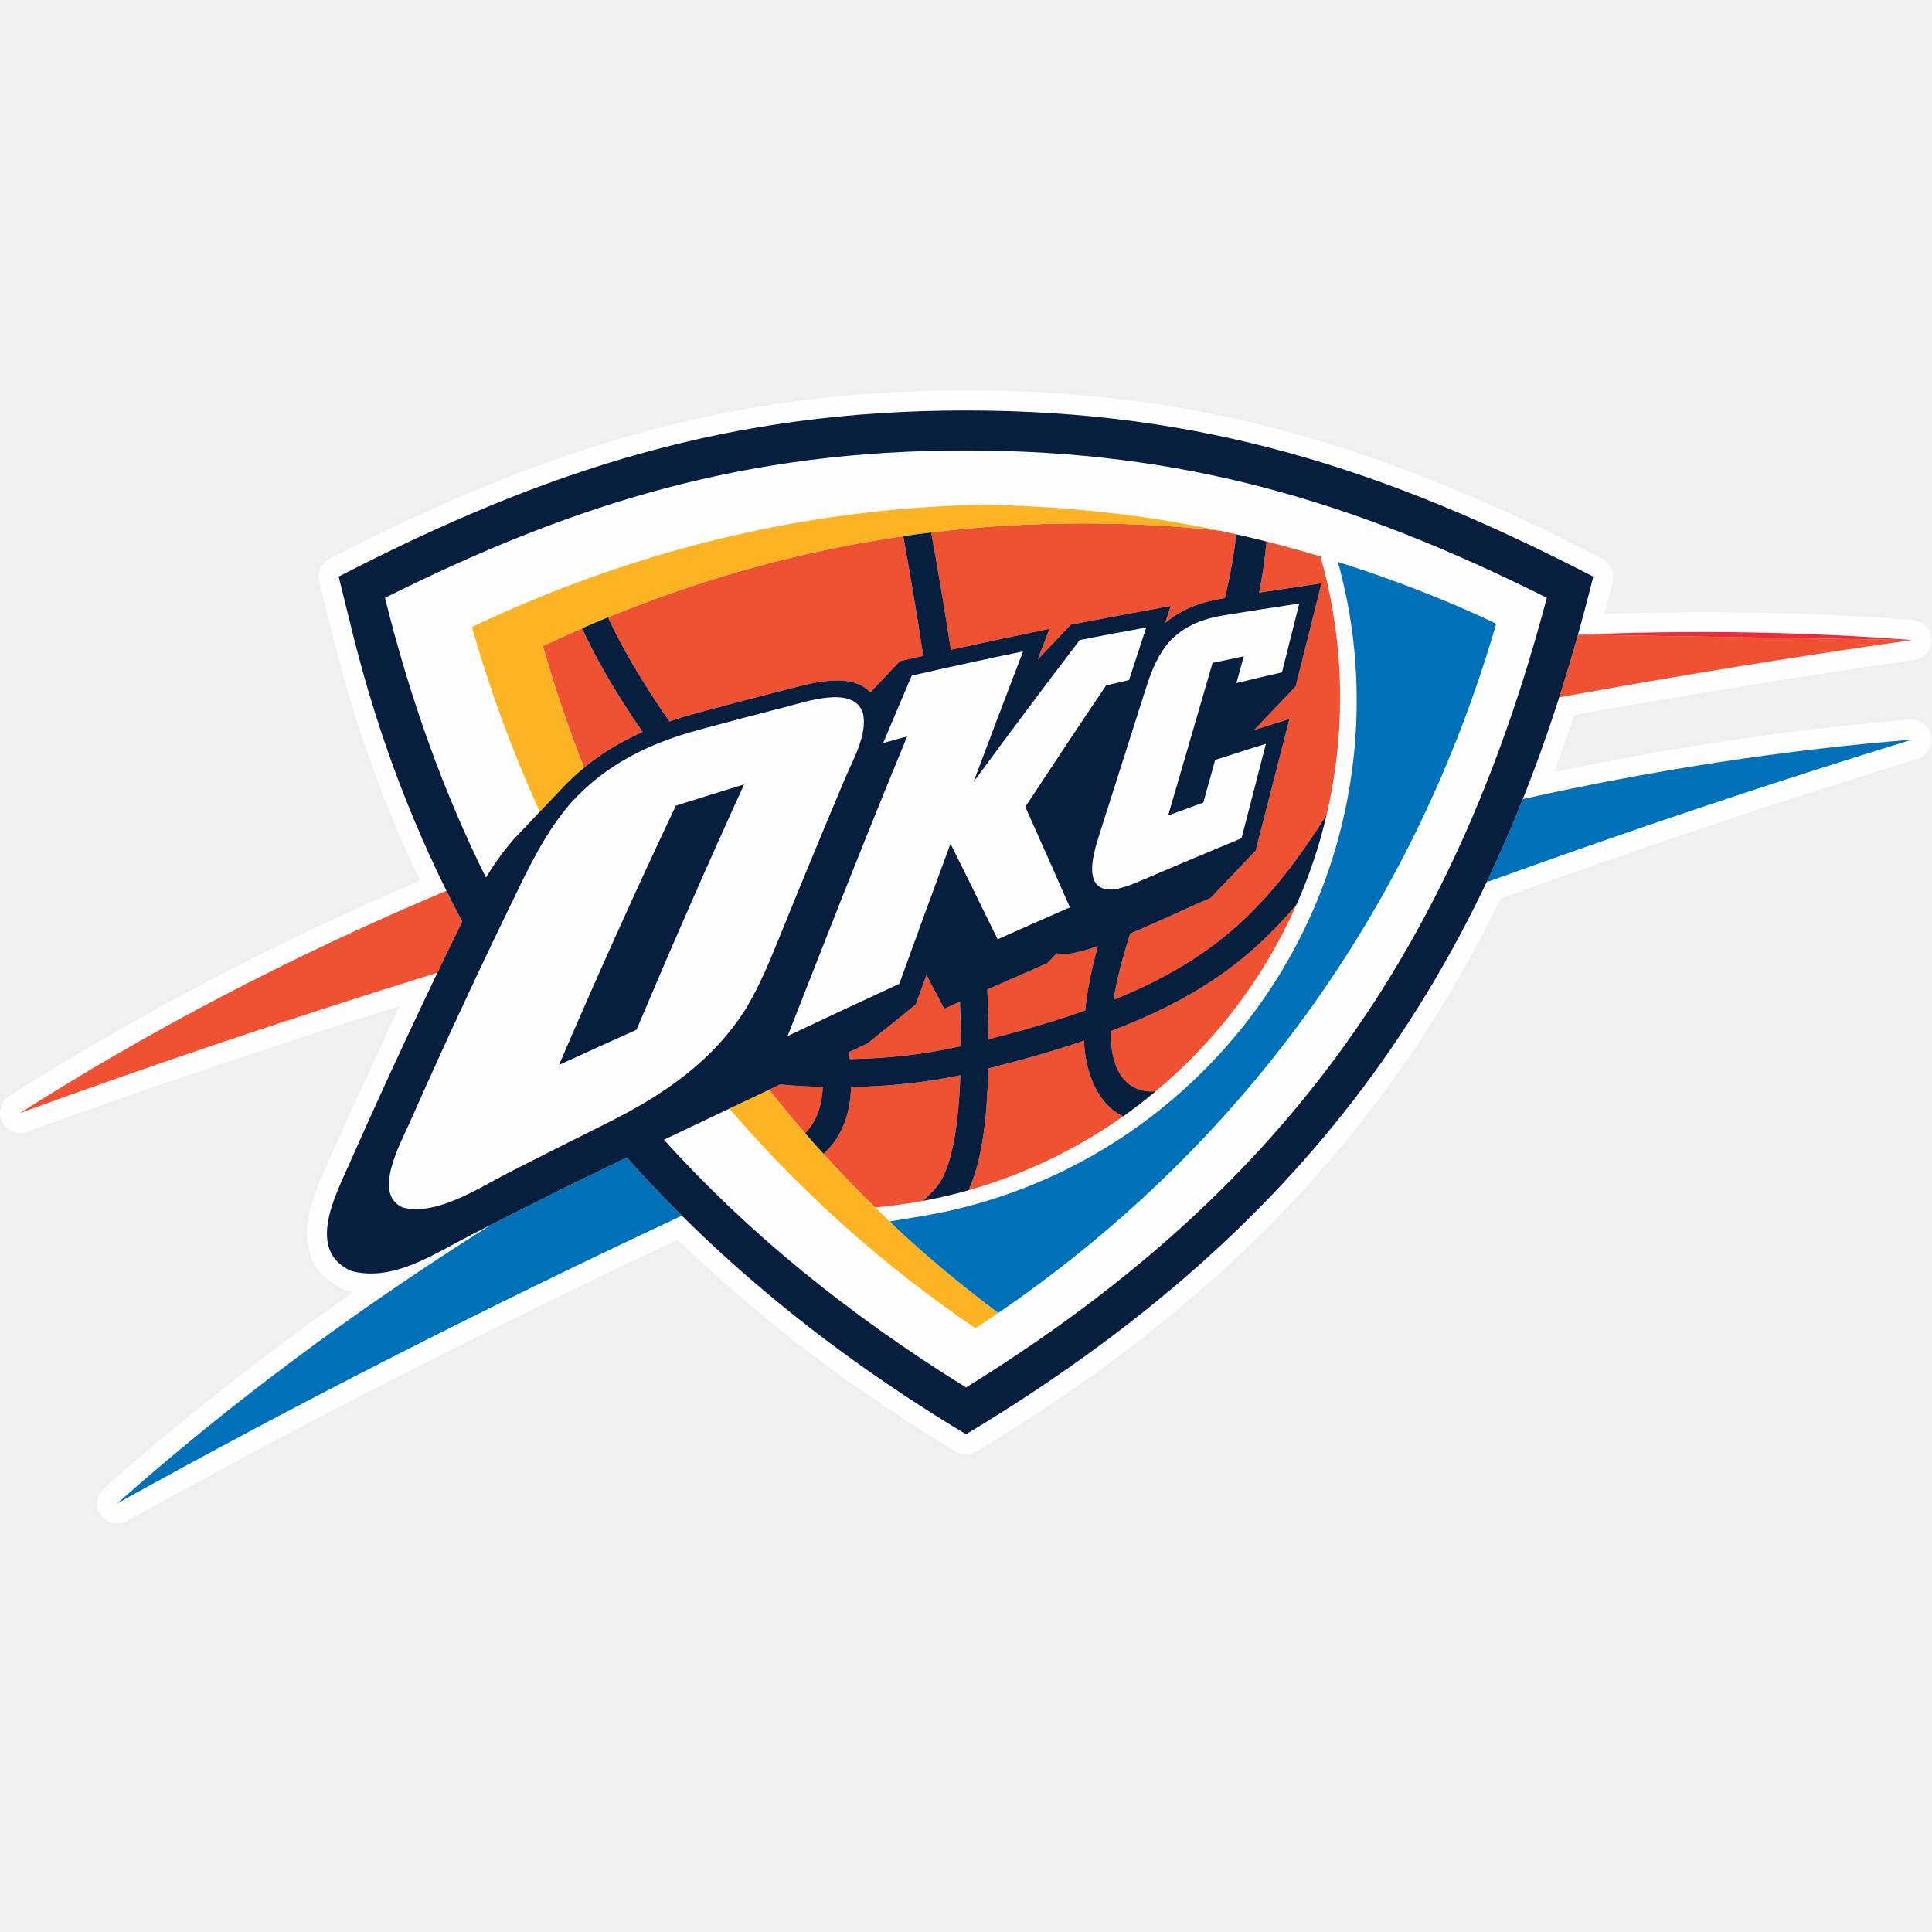
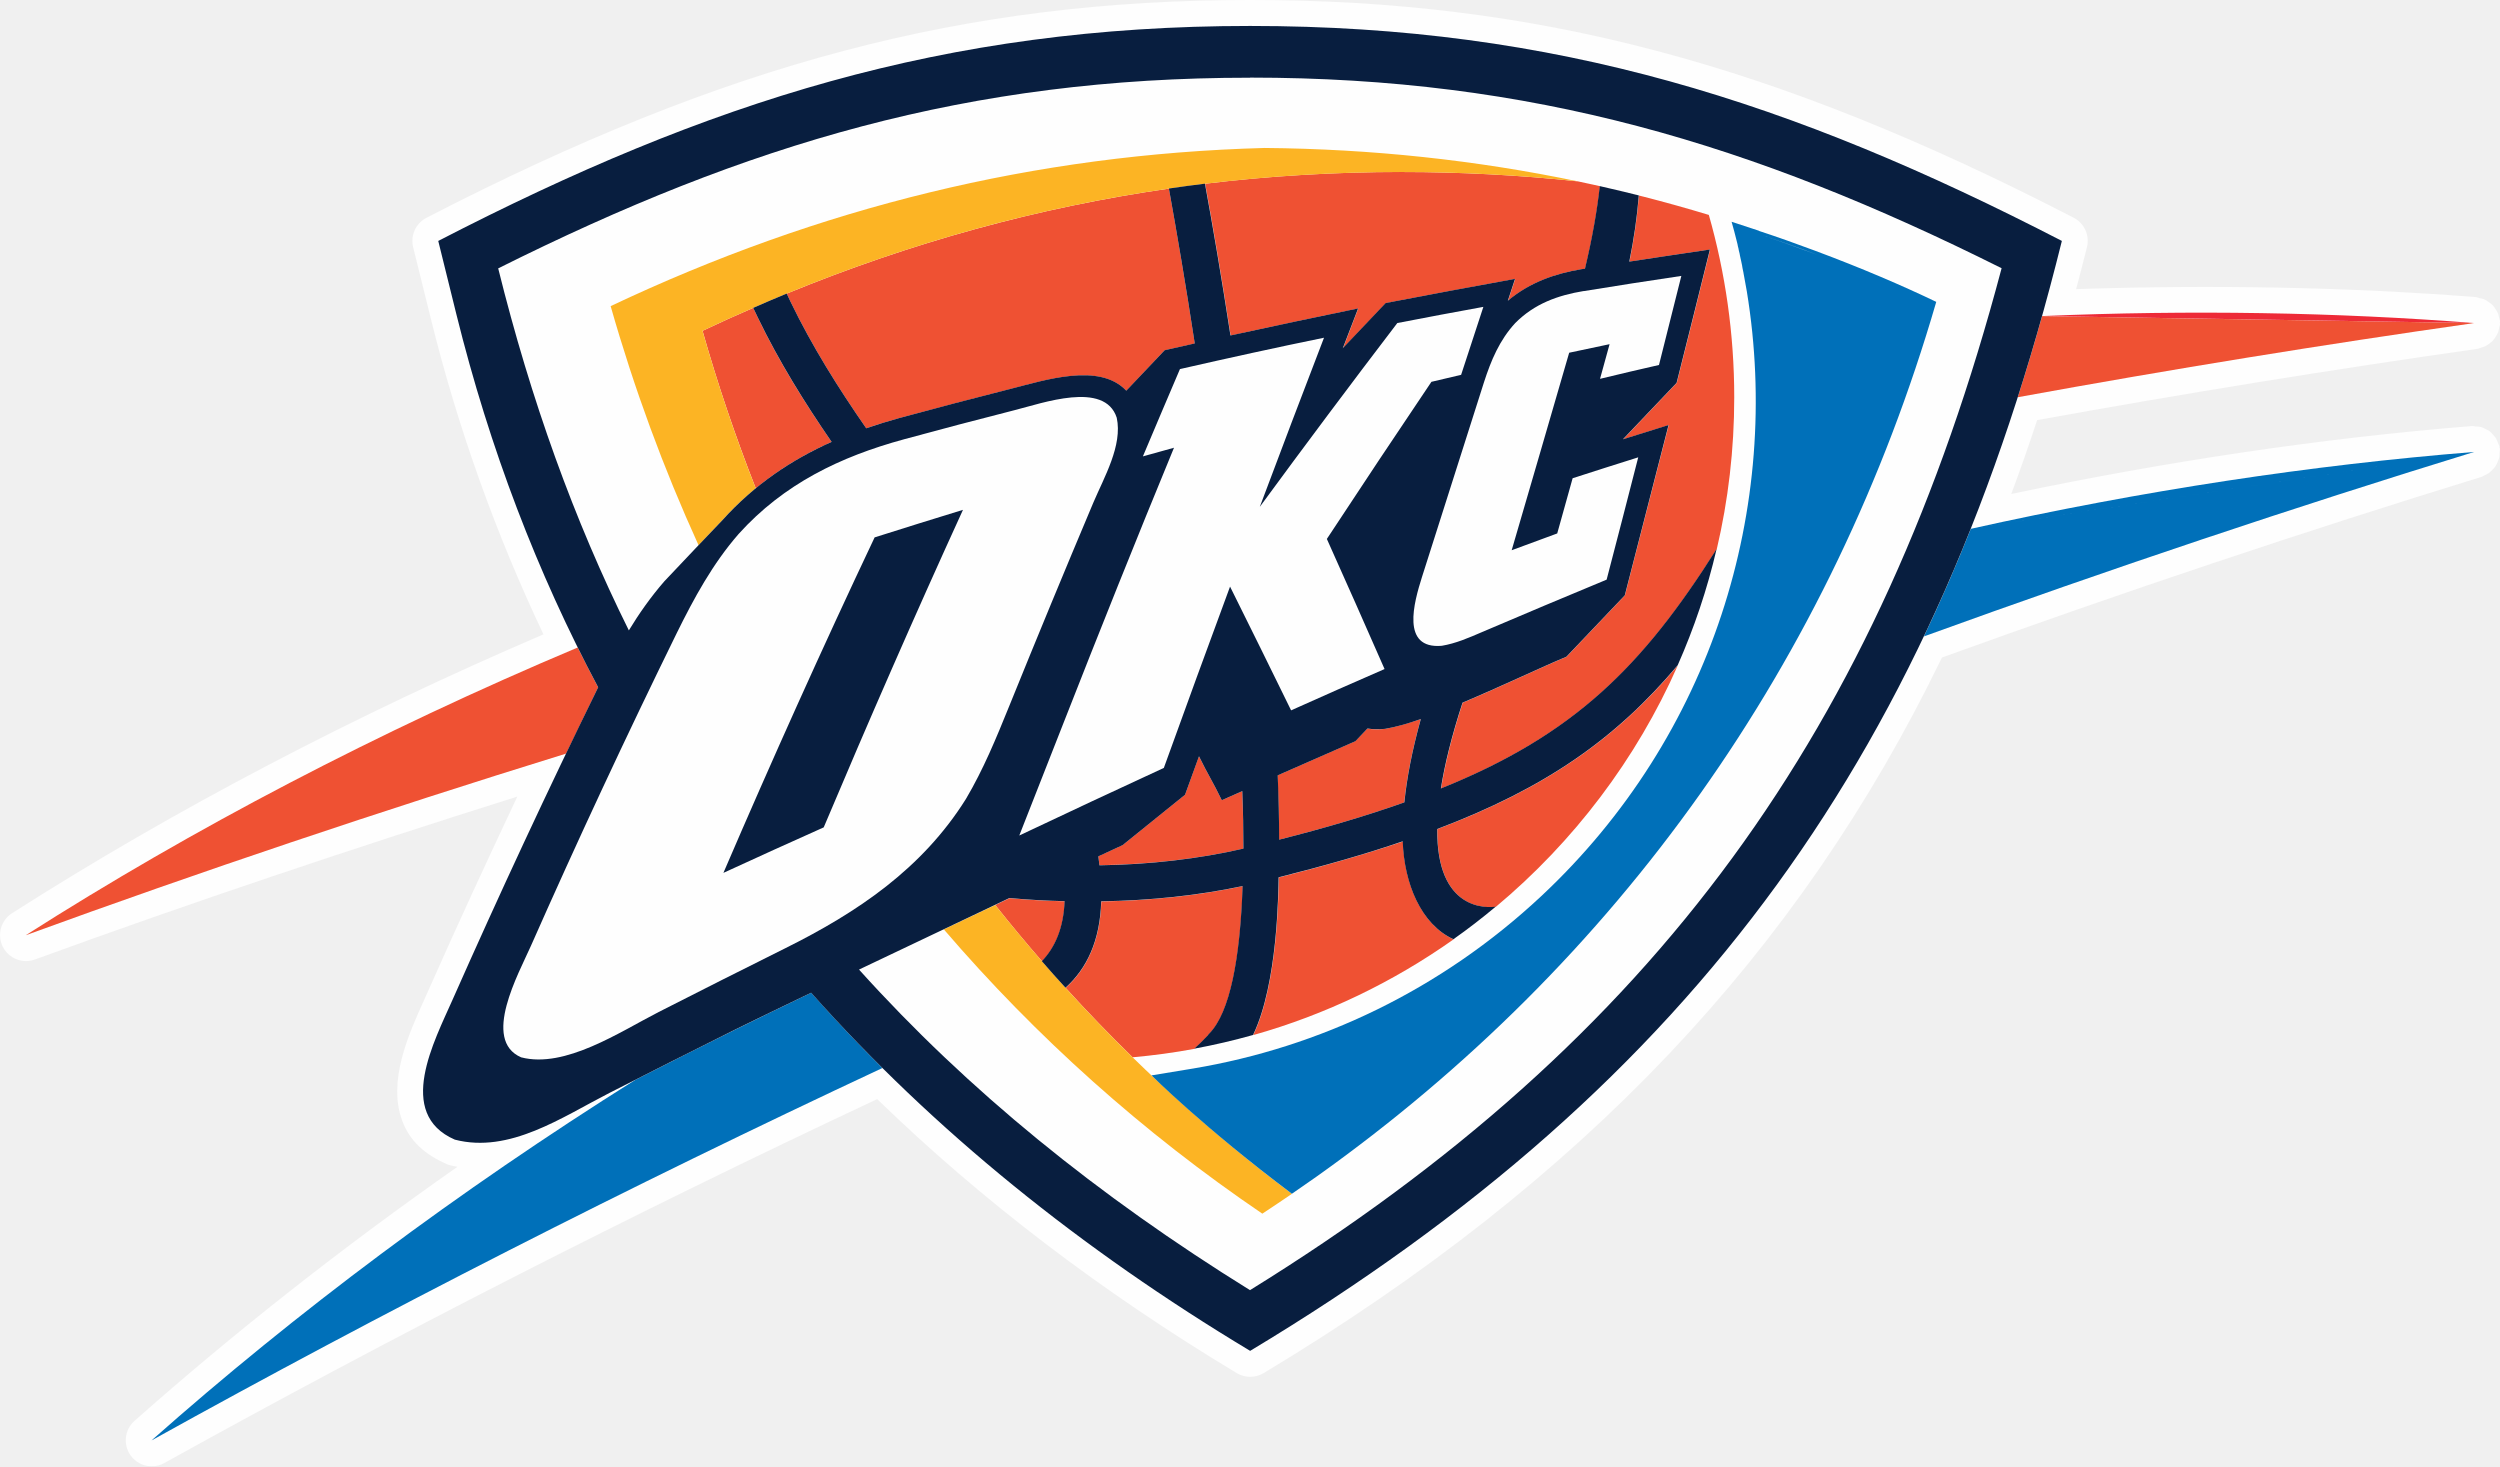
- <svg xmlns="http://www.w3.org/2000/svg" xmlns:xlink="http://www.w3.org/1999/xlink" width="500" height="500" viewBox="0 0 500 500">
+ <svg xmlns="http://www.w3.org/2000/svg" id="Ebene_1" version="1.1" viewBox="0 0 499.96 293.24">
  <defs>
-     <path id="a" d="M499.962 293.543H0V.305h499.962z" />
+     <style>
+       .st0 {
+         fill: none;
+       }
+ 
+       .st1 {
+         mask: url(#mask);
+       }
+ 
+       .st2 {
+         fill: #081e3f;
+       }
+ 
+       .st3 {
+         fill: #fff;
+         fill-rule: evenodd;
+       }
+ 
+       .st4 {
+         fill: #ed2a37;
+       }
+ 
+       .st5 {
+         fill: #0070b9;
+       }
+ 
+       .st6 {
+         fill: #fefefe;
+       }
+ 
+       .st7 {
+         fill: #ef5133;
+       }
+ 
+       .st8 {
+         fill: #fcb424;
+       }
+     </style>
+     <mask id="mask" x="0" y="0" width="499.96" height="293.24" maskUnits="userSpaceOnUse">
+       <g id="b">
+         <path id="a" class="st3" d="M499.96,293.24H0V0h499.96v293.24Z" />
+       </g>
+     </mask>
  </defs>
-   <g fill="none" fill-rule="evenodd">
-     <g transform="translate(0 100.7346)">
-       <mask id="b" fill="#fff">
-         <use xlink:href="#a" />
-       </mask>
-       <path d="M268.556 69.945v.01l-.01.01.01-.021zm15.565 74.181v-.01h.01c-.01 0-.01.01-.01.01zM499.848 89.813c-.021-.093.01-.187-.01-.281-.062-.239-.207-.426-.29-.655-.124-.322-.228-.644-.404-.935-.166-.26-.373-.468-.58-.696-.228-.239-.425-.488-.694-.696-.28-.197-.58-.333-.891-.478-.259-.125-.508-.27-.788-.353-.352-.093-.715-.104-1.088-.125-.249-.021-.477-.114-.736-.093-30.105 2.421-61.059 7.055-92.148 13.591a419.508 419.508 0 0 0 5.181-14.776c29.441-5.33 59.069-10.131 88.117-14.256.228-.031.404-.156.622-.218.311-.083.611-.166.891-.301.3-.156.56-.343.829-.54.249-.187.477-.364.684-.582.228-.249.404-.519.58-.81.155-.26.321-.509.435-.8.124-.312.176-.644.238-.987.041-.229.155-.426.166-.665 0-.094-.041-.187-.041-.281 0-.093.041-.187.031-.291-.01-.26-.135-.488-.186-.738-.062-.312-.114-.623-.228-.914-.135-.312-.332-.582-.518-.862-.166-.26-.311-.509-.528-.727-.228-.249-.518-.426-.798-.624-.249-.177-.466-.364-.746-.488-.332-.156-.684-.218-1.036-.291-.249-.062-.466-.187-.725-.208-25.825-2.016-52.706-2.504-79.982-1.6.736-2.764 1.461-5.559 2.166-8.396.58-2.338-.518-4.769-2.653-5.871C354.797 12.92 307.075.306 250.016.306c-57.069 0-104.791 12.615-164.741 43.559-2.135 1.101-3.233 3.533-2.663 5.871l3.627 14.651c5.451 21.977 13.047 42.977 22.426 62.782-37.825 16.23-73.598 34.934-106.263 55.758-2.228 1.424-3.036 4.302-1.876 6.681.902 1.818 2.736 2.899 4.653 2.899.591 0 1.192-.104 1.772-.312 31.172-11.357 63.639-22.247 96.501-32.586-6.021 12.76-11.949 25.582-17.648 38.457l-.922 2.057c-3.15 6.941-7.472 16.459-4.404 24.45 1.451 3.782 4.29 6.609 9.202 8.676.601.156 1.192.291 1.793.395-22.964 16.085-44.592 33.095-64.582 50.812-1.979 1.756-2.321 4.728-.798 6.889 1.005 1.424 2.601 2.203 4.239 2.203a5.109 5.109 0 0 0 2.508-.655c45.38-25.188 93.34-49.669 142.575-72.788 20.799 20.2 44.903 38.571 71.94 54.812 1.637.977 3.679.977 5.327 0 63.733-38.311 106.998-83.917 135.673-143.124 36.198-13.093 72.51-25.24 107.952-36.14.228-.073.394-.229.611-.322.28-.125.539-.249.788-.416.29-.208.528-.447.777-.696.197-.218.394-.416.56-.665.197-.291.321-.592.456-.914.114-.27.238-.54.3-.842.072-.343.072-.686.083-1.039 0-.229.083-.447.052-.675-.01-.094-.072-.177-.083-.27z" fill="#FEFEFE" fill-rule="nonzero" mask="url(#b)" />
-     </g>
-     <path d="M494.784 191.421c-36.074 11.087-72.811 23.39-110.035 36.888 3.316-6.952 6.425-14.121 9.368-21.509M394.119 206.8c34.405-7.668 68.126-12.771 100.666-15.379M30.325 389.082c28.778-25.51 61.225-49.783 96.78-72.123 6.684-3.398 13.379-6.764 20.104-10.1 2.767-1.372 8.187-4.011 15.006-7.294 4.58 5.164 9.327 10.173 14.239 15.056-51.059 23.878-99.91 48.806-146.129 74.461" fill="#0070B9" fill-rule="nonzero" />
-     <path d="M494.784 165.648c-29.897 4.25-60.354 9.186-91.267 14.828 1.71-5.299 3.316-10.713 4.871-16.22" fill="#EF5133" fill-rule="nonzero" />
-     <path d="M408.388 164.252c29.742-1.257 58.644-.769 86.397 1.392" fill="#ED2A37" fill-rule="nonzero" />
-     <path d="M5.181 288.045c33.4-21.291 70.396-40.68 110.346-57.524 1.327 2.681 2.705 5.351 4.093 7.98-2.135 4.406-4.28 8.801-6.394 13.228-37.141 11.492-73.194 23.619-108.045 36.316" fill="#EF5133" fill-rule="nonzero" />
-     <path d="M250.008 116.58c56.302 0 100.459 13.207 150.305 38.124-24.384 92.167-69.018 154.076-150.295 204.379-30.54-18.943-56.499-40.057-78.189-64.122 9.648-4.593 20.529-9.768 30.084-14.298 3.865.353 7.575.54 11.026.634-.218 5.31-1.886 9.206-4.56 12.002 1.554 1.777 3.14 3.564 4.726 5.31 4.218-3.782 6.923-9.352 7.14-17.291 9.886-.156 19.431-1.174 28.291-3.055-.497 14.516-2.518 25.208-6.643 29.448-.145.135-.218.239-.29.385-1.026 1.081-1.948 1.995-2.746 2.691 3.99-.727 7.897-1.652 11.762-2.743 4.974-10.318 5.037-28.388 5.109-31.526 9.233-2.328 17.441-4.665 24.83-7.201.29 8.489 3.669 16.594 10.135 19.587 2.912-2.057 5.731-4.25 8.456-6.515-1.637.249-11.855.956-11.71-15.534 21.628-8.178 35.711-18.028 48.105-32.752 3.275-7.409 5.917-15.181 7.783-23.234-14.819 23.452-28.478 37.137-55.142 47.871.756-4.728 2.124-10.38 4.332-17.155 7.772-3.263 15.886-7.159 20.778-9.175l11.658-12.282c2.933-11.347 5.845-22.704 8.757-34.051l-9.12 2.847 10.715-11.295c2.259-8.884 4.466-17.789 6.674-26.673-5.368.79-10.746 1.59-16.125 2.431.902-4.447 1.544-8.843 1.886-13.238-2.591-.655-5.181-1.288-7.793-1.87-.549 4.936-1.513 10.412-2.974 16.511l-.736.114c-5.036.852-10.197 2.515-14.684 6.307l1.44-4.375c-8.643 1.569-17.254 3.159-25.866 4.832l-8.581 9.04.28-.727 2.777-7.242c-8.518 1.756-17.016 3.554-25.524 5.414-1.772-11.524-3.555-21.935-5.099-30.362-2.415.281-4.829.623-7.223.966 1.554 8.521 3.368 19.192 5.181 30.975l-6.031 1.361-7.658 8.095c-5.368-5.694-16.26-2.099-23.13-.364-7.441 1.881-14.871 3.834-22.301 5.84-2.218.613-4.425 1.288-6.591 2.037-5.565-8.043-10.798-16.345-15.12-25.281l-.777-1.652a235.681 235.681 0 0 0-6.705 2.847l.953 1.974c4.207 8.739 9.275 16.906 14.736 24.834-8.011 3.575-15.41 8.531-21.825 15.618 0 0-10.415 10.931-11.638 12.272-2.705 3.117-5.037 6.432-7.099 9.809-10.933-22.07-19.607-46.084-26.115-72.404 49.856-24.917 94.034-38.145 150.367-38.135zm5.503 139.519c5.181-2.286 10.363-4.551 15.524-6.827l2.425-2.525c1.016.166 2.187.197 3.503.073 2.021-.343 4.487-1.039 7.161-1.974-1.741 6.37-2.798 11.877-3.275 16.667-7.368 2.608-15.638 5.071-25.037 7.45-.01-4.115-.114-8.417-.301-12.864zm-35.856 16.199l4.86-2.265 12.477-10.058 2.777-7.689c1.803 3.658 2.777 5.092 4.57 8.78l4.104-1.808c.145 3.959.207 7.814.207 11.492-9.005 2.068-18.736 3.18-28.778 3.336l-.218-1.787z" fill="#FEFEFE" fill-rule="nonzero" />
-     <path d="M280.338 135.443c11.897 0 23.638.623 35.214 1.87 8.809 1.849 17.534 4.094 26.187 6.713 3.295 11.586 5.078 23.826 5.078 36.462 0 10.464-1.202 20.616-3.492 30.373-14.819 23.452-28.478 37.148-55.142 47.881.756-4.728 2.135-10.391 4.332-17.155 7.772-3.273 15.886-7.159 20.767-9.185l11.669-12.282c2.933-11.347 5.845-22.704 8.757-34.051l-9.119 2.847 10.726-11.295c2.249-8.884 4.466-17.779 6.663-26.663-5.368.779-10.746 1.579-16.125 2.421.902-4.437 1.544-8.843 1.886-13.238a283.188 283.188 0 0 0-7.793-1.86c-.539 4.925-1.513 10.412-2.974 16.511l-.736.114c-5.047.852-10.197 2.515-14.684 6.297l1.44-4.375c-8.643 1.569-17.254 3.169-25.866 4.832l-8.581 9.04.29-.727 2.767-7.232c-8.508 1.746-17.016 3.554-25.524 5.414-1.772-11.524-3.544-21.935-5.099-30.362 12.902-1.569 26.021-2.348 39.359-2.348zm55.204 98.651c-8.301 18.808-20.84 35.298-36.385 48.287-1.648.249-11.876.956-11.721-15.534 21.638-8.178 35.711-18.028 48.105-32.752zm-44.851 54.802c-12.052 8.51-25.545 15.046-40.063 19.14 4.964-10.318 5.026-28.388 5.109-31.516 9.223-2.328 17.43-4.676 24.819-7.201.29 8.479 3.668 16.584 10.135 19.577zM238.866 310.79c-4.073.758-8.197 1.32-12.373 1.694a318.468 318.468 0 0 1-13.389-13.882c4.207-3.782 6.922-9.352 7.14-17.28 9.886-.166 19.431-1.174 28.291-3.065-.497 14.516-2.518 25.208-6.632 29.448-.155.135-.228.249-.29.385-1.047 1.091-1.959 1.995-2.746 2.702zm-30.478-17.498c-3.202-3.678-6.322-7.44-9.358-11.264l2.881-1.372c3.865.364 7.575.551 11.026.634-.207 5.31-1.886 9.217-4.549 12.002zm-57.245-94.599c-4.031-10.256-7.596-20.761-10.643-31.495 3.347-1.59 6.736-3.117 10.135-4.593l.943 1.985c4.207 8.739 9.275 16.896 14.736 24.824-5.368 2.39-10.467 5.414-15.171 9.279zm6.187-38.935c24.83-10.194 50.219-17.218 76.438-21 1.544 8.521 3.358 19.182 5.171 30.975l-6.031 1.351-7.658 8.105c-5.378-5.694-16.27-2.099-23.13-.374-7.441 1.901-14.881 3.834-22.301 5.84-2.218.613-4.425 1.288-6.591 2.037-5.565-8.043-10.798-16.345-15.12-25.281l-.777-1.652zm98.19 96.334c5.171-2.286 10.353-4.551 15.513-6.816l2.425-2.525c1.016.156 2.187.208 3.503.062 2.01-.343 4.477-1.039 7.171-1.964-1.751 6.359-2.798 11.867-3.285 16.657-7.368 2.619-15.638 5.071-25.037 7.461-.01-4.125-.114-8.417-.29-12.874zm-35.866 16.199l4.86-2.255L236.99 259.968l2.777-7.689c1.803 3.668 2.788 5.091 4.57 8.791l4.104-1.818c.145 3.969.207 7.824.207 11.513-9.005 2.047-18.736 3.159-28.778 3.315l-.218-1.787z" fill="#EF5133" fill-rule="nonzero" />
-     <path d="M252.441 343.749c-23.928-16.252-45.255-35.381-63.691-56.849l10.28-4.873c3.036 3.824 6.156 7.575 9.358 11.264a375.982 375.982 0 0 0 4.715 5.32c13.659 15.036 28.778 28.804 45.255 41.169a391.68 391.68 0 0 1-5.917 3.969zM139.702 210.08c-6.995-15.347-12.881-31.308-17.576-47.819 41.721-19.743 84.925-30.393 130.781-31.63 21.441.187 42.281 2.432 62.655 6.681-11.586-1.236-23.327-1.87-35.224-1.87-13.348 0-26.457.79-39.359 2.348-2.415.281-4.819.613-7.213.966-26.229 3.782-51.608 10.806-76.438 21-2.249.925-4.477 1.87-6.705 2.857-3.389 1.465-6.777 2.993-10.125 4.582 3.047 10.734 6.601 21.239 10.643 31.495-2.311 1.891-4.539 4.011-6.643 6.338l-4.798 5.05z" fill="#FCB424" fill-rule="nonzero" />
-     <path d="M87.645 149.219c53.929-27.837 101.236-42.987 162.368-42.987 61.1 0 108.418 15.15 162.326 42.987-25.047 101.187-72.873 168.198-162.326 221.971-33.763-20.283-63.266-44.047-87.796-71.624-6.819 3.284-12.239 5.912-15.016 7.284-8.446 4.219-16.892 8.458-25.296 12.75-9.482 4.853-20.011 12.188-30.934 9.352-11.938-5.196-4.073-19.774-.425-28.055 9.285-20.979 18.975-41.782 29.079-62.397-12.135-22.839-21.68-47.673-28.364-74.627l-3.617-14.651zm162.368-32.638c-56.344-.01-100.511 13.217-150.378 38.135 6.518 26.299 15.182 50.354 26.125 72.404 2.052-3.377 4.383-6.692 7.099-9.819 1.212-1.33 11.638-12.261 11.638-12.261 6.404-7.097 13.814-12.053 21.814-15.617-5.461-7.928-10.518-16.096-14.736-24.834l-.943-1.974c2.228-.987 4.456-1.933 6.705-2.857l.777 1.663c4.321 8.926 9.544 17.228 15.12 25.281 2.166-.748 4.363-1.423 6.591-2.037 7.42-2.016 14.85-3.959 22.301-5.85 6.86-1.725 17.752-5.32 23.12.374l7.669-8.095 6.021-1.361c-1.803-11.783-3.627-22.455-5.171-30.975 2.394-.343 4.808-.686 7.213-.966 1.554 8.427 3.326 18.839 5.099 30.362 8.508-1.86 17.016-3.658 25.535-5.414l-2.777 7.232-.29.727 8.581-9.04c8.612-1.663 17.234-3.263 25.866-4.832l-1.44 4.385c4.487-3.793 9.648-5.455 14.684-6.307l.746-.114c1.451-6.099 2.425-11.575 2.964-16.511 2.611.582 5.213 1.216 7.803 1.86-.352 4.395-.995 8.801-1.897 13.238 5.378-.831 10.767-1.631 16.125-2.421-2.197 8.884-4.415 17.779-6.663 26.673l-10.726 11.284 9.12-2.847c-2.902 11.357-5.824 22.704-8.746 34.061l-11.669 12.272c-4.881 2.026-13.006 5.923-20.778 9.185-2.197 6.764-3.575 12.428-4.332 17.155 26.664-10.734 40.323-24.429 55.142-47.881-1.865 8.063-4.508 15.836-7.783 23.244-12.394 14.724-26.467 24.575-48.095 32.752-.155 16.49 10.073 15.773 11.71 15.524-2.725 2.276-5.555 4.468-8.467 6.515-6.466-2.982-9.845-11.087-10.135-19.576-7.389 2.535-15.586 4.873-24.82 7.201-.083 3.128-.145 21.208-5.109 31.526a131.502 131.502 0 0 1-11.762 2.743c.788-.696 1.71-1.611 2.746-2.702.062-.135.135-.239.29-.374 4.114-4.239 6.135-14.932 6.632-29.448-8.86 1.881-18.405 2.889-28.281 3.055-.218 7.928-2.933 13.508-7.14 17.28-1.596-1.725-3.171-3.522-4.726-5.31 2.674-2.785 4.342-6.681 4.549-12.002-3.451-.083-7.151-.27-11.026-.634-9.555 4.53-20.425 9.726-30.084 14.308 21.69 24.065 47.66 45.18 78.189 64.112 81.277-50.292 125.911-112.212 150.305-204.369-49.856-24.917-94.003-38.124-150.305-38.124zm5.503 139.508c.186 4.458.28 8.76.29 12.874 9.41-2.39 17.669-4.842 25.037-7.461.487-4.79 1.534-10.297 3.285-16.657-2.684.946-5.15 1.631-7.161 1.964-1.316.135-2.487.093-3.513-.073l-2.415 2.535c-5.171 2.265-10.353 4.53-15.524 6.816zm-35.866 16.21l.218 1.787c10.042-.145 19.773-1.268 28.788-3.336 0-3.678-.062-7.533-.218-11.503l-4.104 1.818c-1.782-3.689-2.767-5.123-4.56-8.78l-2.788 7.689-12.477 10.069-4.86 2.255z" fill="#081E3F" fill-rule="nonzero" />
-     <path d="M180.761 188.905c-12.684 3.46-24.001 8.895-33.058 18.943-5.202 5.975-8.912 12.822-12.373 19.826-10.135 20.668-19.856 41.512-29.162 62.543-2.425 5.486-9.886 18.828-1.948 22.278 8.788 2.286 19.773-5.112 27.524-9.071 8.425-4.291 16.861-8.552 25.327-12.76 14.415-7.17 27.338-15.867 36.105-29.843 3.492-5.902 6.093-12.23 8.653-18.548 5.503-13.581 11.109-27.162 16.819-40.691 2.145-5.071 5.886-11.461 4.694-17-2.404-7.429-14.923-2.889-20.374-1.528-7.399 1.891-14.809 3.834-22.208 5.85m-16.032 77.599c-6.705 3.003-13.379 6.016-20.063 9.102 9.689-22.527 19.741-44.899 30.239-67.094 5.865-1.87 11.752-3.689 17.669-5.507-9.607 21.031-18.871 42.208-27.846 63.499m114.719-100.875c-9.285 12.168-18.457 24.429-27.514 36.773 4.228-11.295 8.518-22.579 12.84-33.822-9.627 1.974-19.223 4.084-28.809 6.266-2.477 5.819-4.964 11.627-7.41 17.457 2.073-.582 4.155-1.153 6.218-1.725-7.555 18.309-14.902 36.68-22.115 55.082a12539.692 12539.692 0 0 0-8.829 22.465c9.627-4.551 19.255-9.071 28.913-13.518 4.373-12.105 8.777-24.201 13.244-36.264 4.093 8.23 8.166 16.48 12.208 24.751 6.207-2.795 12.446-5.538 18.695-8.261-3.803-8.687-7.658-17.353-11.544-26.019 6.912-10.516 13.876-20.99 20.913-31.422a613.555 613.555 0 0 1 5.938-1.403l4.446-13.591c-5.731 1.05-11.472 2.109-17.192 3.232m37.265-6.39c-5.171.862-9.845 2.525-13.7 6.411-3.161 3.429-4.84 7.492-6.249 11.835-4.114 12.968-8.259 25.946-12.394 38.924-1.617 5.133-4.259 14.475 3.938 13.778 2.798-.457 5.43-1.611 8.052-2.743 8.29-3.543 16.602-7.045 24.933-10.495 2.124-8.136 4.238-16.293 6.321-24.46-4.384 1.372-8.746 2.774-13.12 4.177-1.036 3.678-2.052 7.367-3.078 11.035-3.036 1.122-6.073 2.224-9.109 3.356 3.845-13.165 7.689-26.32 11.503-39.496 2.694-.582 5.378-1.153 8.083-1.714-.642 2.307-1.264 4.614-1.907 6.931 3.928-.946 7.865-1.881 11.793-2.774a11178.211 11178.211 0 0 0 4.466-17.81c-6.508.966-13.026 1.974-19.534 3.045" fill="#FEFEFE" fill-rule="nonzero" />
-     <path d="M351.71 147.205c3.948 1.299 7.638 2.619 11.327 4 9.244 3.45 17.42 6.962 24.177 10.214-20.871 71.832-63.619 132.069-123.942 174.941l-4.923 3.419c-17.659-13.259-28.084-23.671-28.084-23.671l8.311-1.372c25.224-4.219 49.535-15.68 69.639-34.477 34.26-32.056 48.167-77.807 41.11-120.919-.176-.977-.373-1.954-.528-2.93l-.083-.426-.083-.457-.104-.478-.093-.447-.083-.499-.104-.468-.114-.519-.114-.488-.104-.468-.073-.395-.145-.551-.104-.52-.104-.385-.073-.384-.093-.374c-.384-1.548-.725-2.868-1.099-4.146a1167.845 1167.845 0 0 1 5.482 1.798m.663.842c3.689 1.268 7.492 2.608 11.12 3.969-3.689-1.413-7.399-2.723-11.12-3.969" fill="#0070B9" fill-rule="nonzero" />
-     <path d="M0 0h500v500H0z" />
+   <g class="st1">
+     <path class="st6" d="M268.56,69.64h0s-.01.02-.01.02v-.02ZM284.12,143.82h0s.01-.01.01-.01c-.01,0-.01.01-.01.01ZM499.85,89.51c-.02-.09.01-.19-.01-.28-.06-.24-.21-.43-.29-.65-.12-.32-.23-.64-.4-.94-.17-.26-.37-.47-.58-.7-.23-.24-.42-.49-.69-.7-.28-.2-.58-.33-.89-.48-.26-.12-.51-.27-.79-.35-.35-.09-.71-.1-1.09-.12-.25-.02-.48-.11-.74-.09-30.1,2.42-61.06,7.06-92.15,13.59,1.82-4.89,3.55-9.82,5.18-14.78,29.44-5.33,59.07-10.13,88.12-14.26.23-.03.4-.16.62-.22.31-.08.61-.17.89-.3.3-.16.56-.34.83-.54.25-.19.48-.36.68-.58.23-.25.4-.52.58-.81.16-.26.32-.51.44-.8.12-.31.18-.64.24-.99.04-.23.16-.43.17-.67,0-.09-.04-.19-.04-.28s.04-.19.03-.29c-.01-.26-.13-.49-.19-.74-.06-.31-.11-.62-.23-.91-.13-.31-.33-.58-.52-.86-.17-.26-.31-.51-.53-.73-.23-.25-.52-.43-.8-.62-.25-.18-.47-.36-.75-.49-.33-.16-.68-.22-1.04-.29-.25-.06-.47-.19-.73-.21-25.82-2.02-52.71-2.5-79.98-1.6.74-2.76,1.46-5.56,2.17-8.4.58-2.34-.52-4.77-2.65-5.87C354.8,12.61,307.08,0,250.02,0s-104.79,12.61-164.74,43.56c-2.13,1.1-3.23,3.53-2.66,5.87l3.63,14.65c5.45,21.98,13.05,42.98,22.43,62.78-37.83,16.23-73.6,34.93-106.26,55.76-2.23,1.42-3.04,4.3-1.88,6.68.9,1.82,2.74,2.9,4.65,2.9.59,0,1.19-.1,1.77-.31,31.17-11.36,63.64-22.25,96.5-32.59-6.02,12.76-11.95,25.58-17.65,38.46l-.92,2.06c-3.15,6.94-7.47,16.46-4.4,24.45,1.45,3.78,4.29,6.61,9.2,8.68.6.16,1.19.29,1.79.39-22.96,16.09-44.59,33.1-64.58,50.81-1.98,1.76-2.32,4.73-.8,6.89,1.01,1.42,2.6,2.2,4.24,2.2.88,0,1.74-.22,2.51-.65,45.38-25.19,93.34-49.67,142.57-72.79,20.8,20.2,44.9,38.57,71.94,54.81,1.64.98,3.68.98,5.33,0,63.73-38.31,107-83.92,135.67-143.12,36.2-13.09,72.51-25.24,107.95-36.14.23-.07.39-.23.61-.32.28-.12.54-.25.79-.42.29-.21.53-.45.78-.7.2-.22.39-.42.56-.67.2-.29.32-.59.46-.91.11-.27.24-.54.3-.84.07-.34.07-.69.08-1.04,0-.23.08-.45.05-.68-.01-.09-.07-.18-.08-.27h0Z" />
  </g>
+   <path class="st5" d="M494.79,90.38c-36.07,11.09-72.81,23.39-110.03,36.89,3.32-6.95,6.42-14.12,9.37-21.51M394.12,105.76c34.41-7.67,68.13-12.77,100.67-15.38M30.33,288.04c28.78-25.51,61.22-49.78,96.78-72.12,6.68-3.4,13.38-6.76,20.1-10.1,2.77-1.37,8.19-4.01,15.01-7.29,4.58,5.16,9.33,10.17,14.24,15.06-51.06,23.88-99.91,48.81-146.13,74.46" />
+   <path class="st7" d="M494.79,64.61c-29.9,4.25-60.35,9.19-91.27,14.83,1.71-5.3,3.32-10.71,4.87-16.22" />
+   <path class="st4" d="M408.39,63.21c29.74-1.26,58.64-.77,86.4,1.39" />
+   <path class="st7" d="M5.18,187.01c33.4-21.29,70.4-40.68,110.35-57.52,1.33,2.68,2.7,5.35,4.09,7.98-2.13,4.41-4.28,8.8-6.39,13.23-37.14,11.49-73.19,23.62-108.04,36.32" />
+   <path class="st6" d="M250.01,15.54c56.3,0,100.46,13.21,150.31,38.12-24.38,92.17-69.02,154.08-150.29,204.38-30.54-18.94-56.5-40.06-78.19-64.12,9.65-4.59,20.53-9.77,30.08-14.3,3.87.35,7.58.54,11.03.63-.22,5.31-1.89,9.21-4.56,12,1.55,1.78,3.14,3.56,4.73,5.31,4.22-3.78,6.92-9.35,7.14-17.29,9.89-.16,19.43-1.17,28.29-3.05-.5,14.52-2.52,25.21-6.64,29.45-.15.14-.22.24-.29.38-1.03,1.08-1.95,1.99-2.75,2.69,3.99-.73,7.9-1.65,11.76-2.74,4.97-10.32,5.04-28.39,5.11-31.53,9.23-2.33,17.44-4.67,24.83-7.2.29,8.49,3.67,16.59,10.14,19.59,2.91-2.06,5.73-4.25,8.46-6.52-1.64.25-11.86.96-11.71-15.53,21.63-8.18,35.71-18.03,48.11-32.75,3.27-7.41,5.92-15.18,7.78-23.23-14.82,23.45-28.48,37.14-55.14,47.87.76-4.73,2.12-10.38,4.33-17.16,7.77-3.26,15.89-7.16,20.78-9.18l11.66-12.28c2.93-11.35,5.84-22.7,8.76-34.05l-9.12,2.85,10.72-11.29c2.26-8.88,4.47-17.79,6.67-26.67-5.37.79-10.75,1.59-16.12,2.43.9-4.45,1.54-8.84,1.89-13.24-2.59-.65-5.18-1.29-7.79-1.87-.55,4.94-1.51,10.41-2.97,16.51l-.74.11c-5.04.85-10.2,2.51-14.68,6.31l1.44-4.37c-8.64,1.57-17.25,3.16-25.87,4.83l-8.58,9.04.28-.73,2.78-7.24c-8.52,1.76-17.02,3.55-25.52,5.41-1.77-11.52-3.55-21.94-5.1-30.36-2.41.28-4.83.62-7.22.97,1.55,8.52,3.37,19.19,5.18,30.98l-6.03,1.36-7.66,8.09c-5.37-5.69-16.26-2.1-23.13-.36-7.44,1.88-14.87,3.83-22.3,5.84-2.22.61-4.43,1.29-6.59,2.04-5.57-8.04-10.8-16.34-15.12-25.28l-.78-1.65c-2.25.91-4.48,1.86-6.7,2.85l.95,1.97c4.21,8.74,9.27,16.91,14.74,24.83-8.01,3.57-15.41,8.53-21.82,15.62,0,0-10.41,10.93-11.64,12.27-2.7,3.12-5.04,6.43-7.1,9.81-10.93-22.07-19.61-46.08-26.11-72.4C149.5,28.76,193.68,15.53,250.01,15.54h0ZM255.51,155.06c5.18-2.29,10.36-4.55,15.52-6.83l2.42-2.52c1.02.17,2.19.2,3.5.07,2.02-.34,4.49-1.04,7.16-1.97-1.74,6.37-2.8,11.88-3.27,16.67-7.37,2.61-15.64,5.07-25.04,7.45-.01-4.11-.11-8.42-.3-12.86h0ZM219.66,171.26l4.86-2.27,12.48-10.06,2.78-7.69c1.8,3.66,2.78,5.09,4.57,8.78l4.1-1.81c.15,3.96.21,7.81.21,11.49-9.01,2.07-18.74,3.18-28.78,3.34l-.22-1.79h0Z" />
+   <path class="st7" d="M280.34,34.4c11.9,0,23.64.62,35.21,1.87,8.81,1.85,17.53,4.09,26.19,6.71,3.3,11.59,5.08,23.83,5.08,36.46,0,10.46-1.2,20.62-3.49,30.37-14.82,23.45-28.48,37.15-55.14,47.88.76-4.73,2.13-10.39,4.33-17.16,7.77-3.27,15.89-7.16,20.77-9.19l11.67-12.28c2.93-11.35,5.84-22.7,8.76-34.05l-9.12,2.85,10.73-11.29c2.25-8.88,4.47-17.78,6.66-26.66-5.37.78-10.75,1.58-16.12,2.42.9-4.44,1.54-8.84,1.89-13.24-2.59-.66-5.19-1.28-7.79-1.86-.54,4.93-1.51,10.41-2.97,16.51l-.74.11c-5.05.85-10.2,2.51-14.68,6.3l1.44-4.37c-8.64,1.57-17.25,3.17-25.87,4.83l-8.58,9.04.29-.73,2.77-7.23c-8.51,1.75-17.02,3.55-25.52,5.41-1.77-11.52-3.54-21.94-5.1-30.36,12.9-1.57,26.02-2.35,39.36-2.35h0ZM335.54,133.05c-8.3,18.81-20.84,35.3-36.38,48.29-1.65.25-11.88.96-11.72-15.53,21.64-8.18,35.71-18.03,48.11-32.75h0ZM290.69,187.86c-12.05,8.51-25.54,15.05-40.06,19.14,4.96-10.32,5.03-28.39,5.11-31.52,9.22-2.33,17.43-4.68,24.82-7.2.29,8.48,3.67,16.58,10.14,19.58ZM238.87,209.75c-4.07.76-8.2,1.32-12.37,1.69-4.6-4.49-9.07-9.12-13.39-13.88,4.21-3.78,6.92-9.35,7.14-17.28,9.89-.17,19.43-1.17,28.29-3.07-.5,14.52-2.52,25.21-6.63,29.45-.16.14-.23.25-.29.38-1.05,1.09-1.96,1.99-2.75,2.7ZM208.39,192.25c-3.2-3.68-6.32-7.44-9.36-11.26l2.88-1.37c3.87.36,7.58.55,11.03.63-.21,5.31-1.89,9.22-4.55,12h0ZM151.14,97.65c-4.03-10.26-7.6-20.76-10.64-31.49,3.35-1.59,6.74-3.12,10.13-4.59l.94,1.98c4.21,8.74,9.27,16.9,14.74,24.82-5.37,2.39-10.47,5.41-15.17,9.28h0ZM157.33,58.72c24.83-10.19,50.22-17.22,76.44-21,1.54,8.52,3.36,19.18,5.17,30.98l-6.03,1.35-7.66,8.1c-5.38-5.69-16.27-2.1-23.13-.37-7.44,1.9-14.88,3.83-22.3,5.84-2.22.61-4.43,1.29-6.59,2.04-5.57-8.04-10.8-16.35-15.12-25.28l-.78-1.65h0ZM255.52,155.05c5.17-2.29,10.35-4.55,15.51-6.82l2.42-2.52c1.02.16,2.19.21,3.5.06,2.01-.34,4.48-1.04,7.17-1.96-1.75,6.36-2.8,11.87-3.29,16.66-7.37,2.62-15.64,5.07-25.04,7.46-.01-4.13-.11-8.42-.29-12.87h0ZM219.65,171.25l4.86-2.25,12.48-10.07,2.78-7.69c1.8,3.67,2.79,5.09,4.57,8.79l4.1-1.82c.15,3.97.21,7.82.21,11.51-9.01,2.05-18.74,3.16-28.78,3.31l-.22-1.79h0Z" />
+   <path class="st8" d="M252.44,242.71c-23.93-16.25-45.26-35.38-63.69-56.85l10.28-4.87c3.04,3.82,6.16,7.58,9.36,11.26,1.55,1.79,3.13,3.56,4.72,5.32,13.66,15.04,28.78,28.8,45.26,41.17-1.96,1.34-3.93,2.66-5.92,3.97h0ZM139.7,109.04c-6.99-15.35-12.88-31.31-17.58-47.82,41.72-19.74,84.93-30.39,130.78-31.63,21.44.19,42.28,2.43,62.65,6.68-11.59-1.24-23.33-1.87-35.22-1.87-13.35,0-26.46.79-39.36,2.35-2.41.28-4.82.61-7.21.97-26.23,3.78-51.61,10.81-76.44,21-2.25.92-4.48,1.87-6.71,2.86-3.39,1.47-6.78,2.99-10.12,4.58,3.05,10.73,6.6,21.24,10.64,31.49-2.31,1.89-4.54,4.01-6.64,6.34l-4.8,5.05h0Z" />
+   <path class="st2" d="M87.65,48.18C141.58,20.34,188.88,5.19,250.01,5.19s108.42,15.15,162.33,42.99c-25.05,101.19-72.87,168.2-162.33,221.97-33.76-20.28-63.27-44.05-87.8-71.62-6.82,3.28-12.24,5.91-15.02,7.28-8.45,4.22-16.89,8.46-25.3,12.75-9.48,4.85-20.01,12.19-30.93,9.35-11.94-5.2-4.07-19.77-.42-28.06,9.29-20.98,18.97-41.78,29.08-62.4-12.14-22.84-21.68-47.67-28.36-74.63l-3.62-14.65h0ZM250.01,15.54c-56.34-.01-100.51,13.22-150.38,38.13,6.52,26.3,15.18,50.35,26.13,72.4,2.05-3.38,4.38-6.69,7.1-9.82,1.21-1.33,11.64-12.26,11.64-12.26,6.4-7.1,13.81-12.05,21.81-15.62-5.46-7.93-10.52-16.1-14.74-24.83l-.94-1.97c2.23-.99,4.46-1.93,6.7-2.86l.78,1.66c4.32,8.93,9.54,17.23,15.12,25.28,2.17-.75,4.36-1.42,6.59-2.04,7.42-2.02,14.85-3.96,22.3-5.85,6.86-1.73,17.75-5.32,23.12.37l7.67-8.09,6.02-1.36c-1.8-11.78-3.63-22.45-5.17-30.98,2.39-.34,4.81-.69,7.21-.97,1.55,8.43,3.33,18.84,5.1,30.36,8.51-1.86,17.02-3.66,25.53-5.41l-2.78,7.23-.29.73,8.58-9.04c8.61-1.66,17.23-3.26,25.87-4.83l-1.44,4.38c4.49-3.79,9.65-5.46,14.68-6.31l.75-.11c1.45-6.1,2.42-11.58,2.96-16.51,2.61.58,5.21,1.22,7.8,1.86-.35,4.4-.99,8.8-1.9,13.24,5.38-.83,10.77-1.63,16.12-2.42-2.2,8.88-4.41,17.78-6.66,26.67l-10.73,11.28,9.12-2.85c-2.9,11.36-5.82,22.7-8.75,34.06l-11.67,12.27c-4.88,2.03-13.01,5.92-20.78,9.19-2.2,6.76-3.58,12.43-4.33,17.16,26.66-10.73,40.32-24.43,55.14-47.88-1.87,8.06-4.51,15.84-7.78,23.24-12.39,14.72-26.47,24.57-48.09,32.75-.16,16.49,10.07,15.77,11.71,15.52-2.73,2.28-5.55,4.47-8.47,6.52-6.47-2.98-9.84-11.09-10.14-19.58-7.39,2.54-15.59,4.87-24.82,7.2-.08,3.13-.15,21.21-5.11,31.53-3.88,1.09-7.8,2.01-11.76,2.74.79-.7,1.71-1.61,2.75-2.7.06-.14.13-.24.29-.37,4.11-4.24,6.13-14.93,6.63-29.45-8.86,1.88-18.4,2.89-28.28,3.05-.22,7.93-2.93,13.51-7.14,17.28-1.6-1.72-3.17-3.52-4.73-5.31,2.67-2.78,4.34-6.68,4.55-12-3.45-.08-7.15-.27-11.03-.63-9.55,4.53-20.43,9.73-30.08,14.31,21.69,24.07,47.66,45.18,78.19,64.11,81.28-50.29,125.91-112.21,150.31-204.37-49.86-24.92-94-38.12-150.31-38.12h0ZM255.52,155.05c.19,4.46.28,8.76.29,12.87,9.41-2.39,17.67-4.84,25.04-7.46.49-4.79,1.53-10.3,3.29-16.66-2.68.95-5.15,1.63-7.16,1.96-1.32.13-2.49.09-3.51-.07l-2.41,2.54c-5.17,2.27-10.35,4.53-15.52,6.82ZM219.65,171.26l.22,1.79c10.04-.15,19.77-1.27,28.79-3.34,0-3.68-.06-7.53-.22-11.5l-4.1,1.82c-1.78-3.69-2.77-5.12-4.56-8.78l-2.79,7.69-12.48,10.07-4.86,2.25h0Z" />
+   <path class="st6" d="M180.76,87.86c-12.68,3.46-24,8.89-33.06,18.94-5.2,5.97-8.91,12.82-12.37,19.83-10.14,20.67-19.86,41.51-29.16,62.54-2.43,5.49-9.89,18.83-1.95,22.28,8.79,2.29,19.77-5.11,27.52-9.07,8.43-4.29,16.86-8.55,25.33-12.76,14.41-7.17,27.34-15.87,36.1-29.84,3.49-5.9,6.09-12.23,8.65-18.55,5.5-13.58,11.11-27.16,16.82-40.69,2.15-5.07,5.89-11.46,4.69-17-2.4-7.43-14.92-2.89-20.37-1.53-7.4,1.89-14.81,3.83-22.21,5.85M164.73,165.46c-6.7,3-13.38,6.02-20.06,9.1,9.69-22.53,19.74-44.9,30.24-67.09,5.87-1.87,11.75-3.69,17.67-5.51-9.61,21.03-18.87,42.21-27.85,63.5M279.45,64.59c-9.29,12.17-18.46,24.43-27.51,36.77,4.23-11.29,8.52-22.58,12.84-33.82-9.63,1.97-19.22,4.08-28.81,6.27-2.48,5.82-4.96,11.63-7.41,17.46,2.07-.58,4.16-1.15,6.22-1.73-7.55,18.31-14.9,36.68-22.11,55.08-2.95,7.49-5.89,14.97-8.83,22.47,9.63-4.55,19.25-9.07,28.91-13.52,4.37-12.11,8.78-24.2,13.24-36.26,4.09,8.23,8.17,16.48,12.21,24.75,6.21-2.8,12.45-5.54,18.69-8.26-3.8-8.69-7.66-17.35-11.54-26.02,6.91-10.52,13.88-20.99,20.91-31.42,1.98-.48,3.96-.95,5.94-1.4l4.45-13.59c-5.73,1.05-11.47,2.11-17.19,3.23M316.72,58.2c-5.17.86-9.84,2.52-13.7,6.41-3.16,3.43-4.84,7.49-6.25,11.84-4.11,12.97-8.26,25.95-12.39,38.92-1.62,5.13-4.26,14.47,3.94,13.78,2.8-.46,5.43-1.61,8.05-2.74,8.29-3.54,16.6-7.04,24.93-10.49,2.12-8.14,4.24-16.29,6.32-24.46-4.38,1.37-8.75,2.77-13.12,4.18-1.04,3.68-2.05,7.37-3.08,11.04-3.04,1.12-6.07,2.22-9.11,3.36,3.84-13.17,7.69-26.32,11.5-39.5,2.69-.58,5.38-1.15,8.08-1.71-.64,2.31-1.26,4.61-1.91,6.93,3.93-.95,7.87-1.88,11.79-2.77,1.49-5.94,2.98-11.87,4.47-17.81-6.51.97-13.03,1.97-19.53,3.04" />
+   <path class="st5" d="M351.71,46.16c3.95,1.3,7.64,2.62,11.33,4,9.24,3.45,17.42,6.96,24.18,10.21-20.87,71.83-63.62,132.07-123.94,174.94l-4.92,3.42c-17.66-13.26-28.08-23.67-28.08-23.67l8.31-1.37c25.22-4.22,49.54-15.68,69.64-34.48,34.26-32.06,48.17-77.81,41.11-120.92-.18-.98-.37-1.95-.53-2.93l-.08-.43-.08-.46-.1-.48-.09-.45-.08-.5-.1-.47-.11-.52-.11-.49-.1-.47-.07-.39-.14-.55-.1-.52-.1-.38-.07-.38-.09-.37c-.38-1.55-.73-2.87-1.1-4.15,1.83.59,3.66,1.19,5.48,1.8M352.37,47.01c3.69,1.27,7.49,2.61,11.12,3.97-3.69-1.41-7.4-2.72-11.12-3.97" />
+   <path class="st0" d="M0-101.04h500v500H0V-101.04Z" />
</svg>
